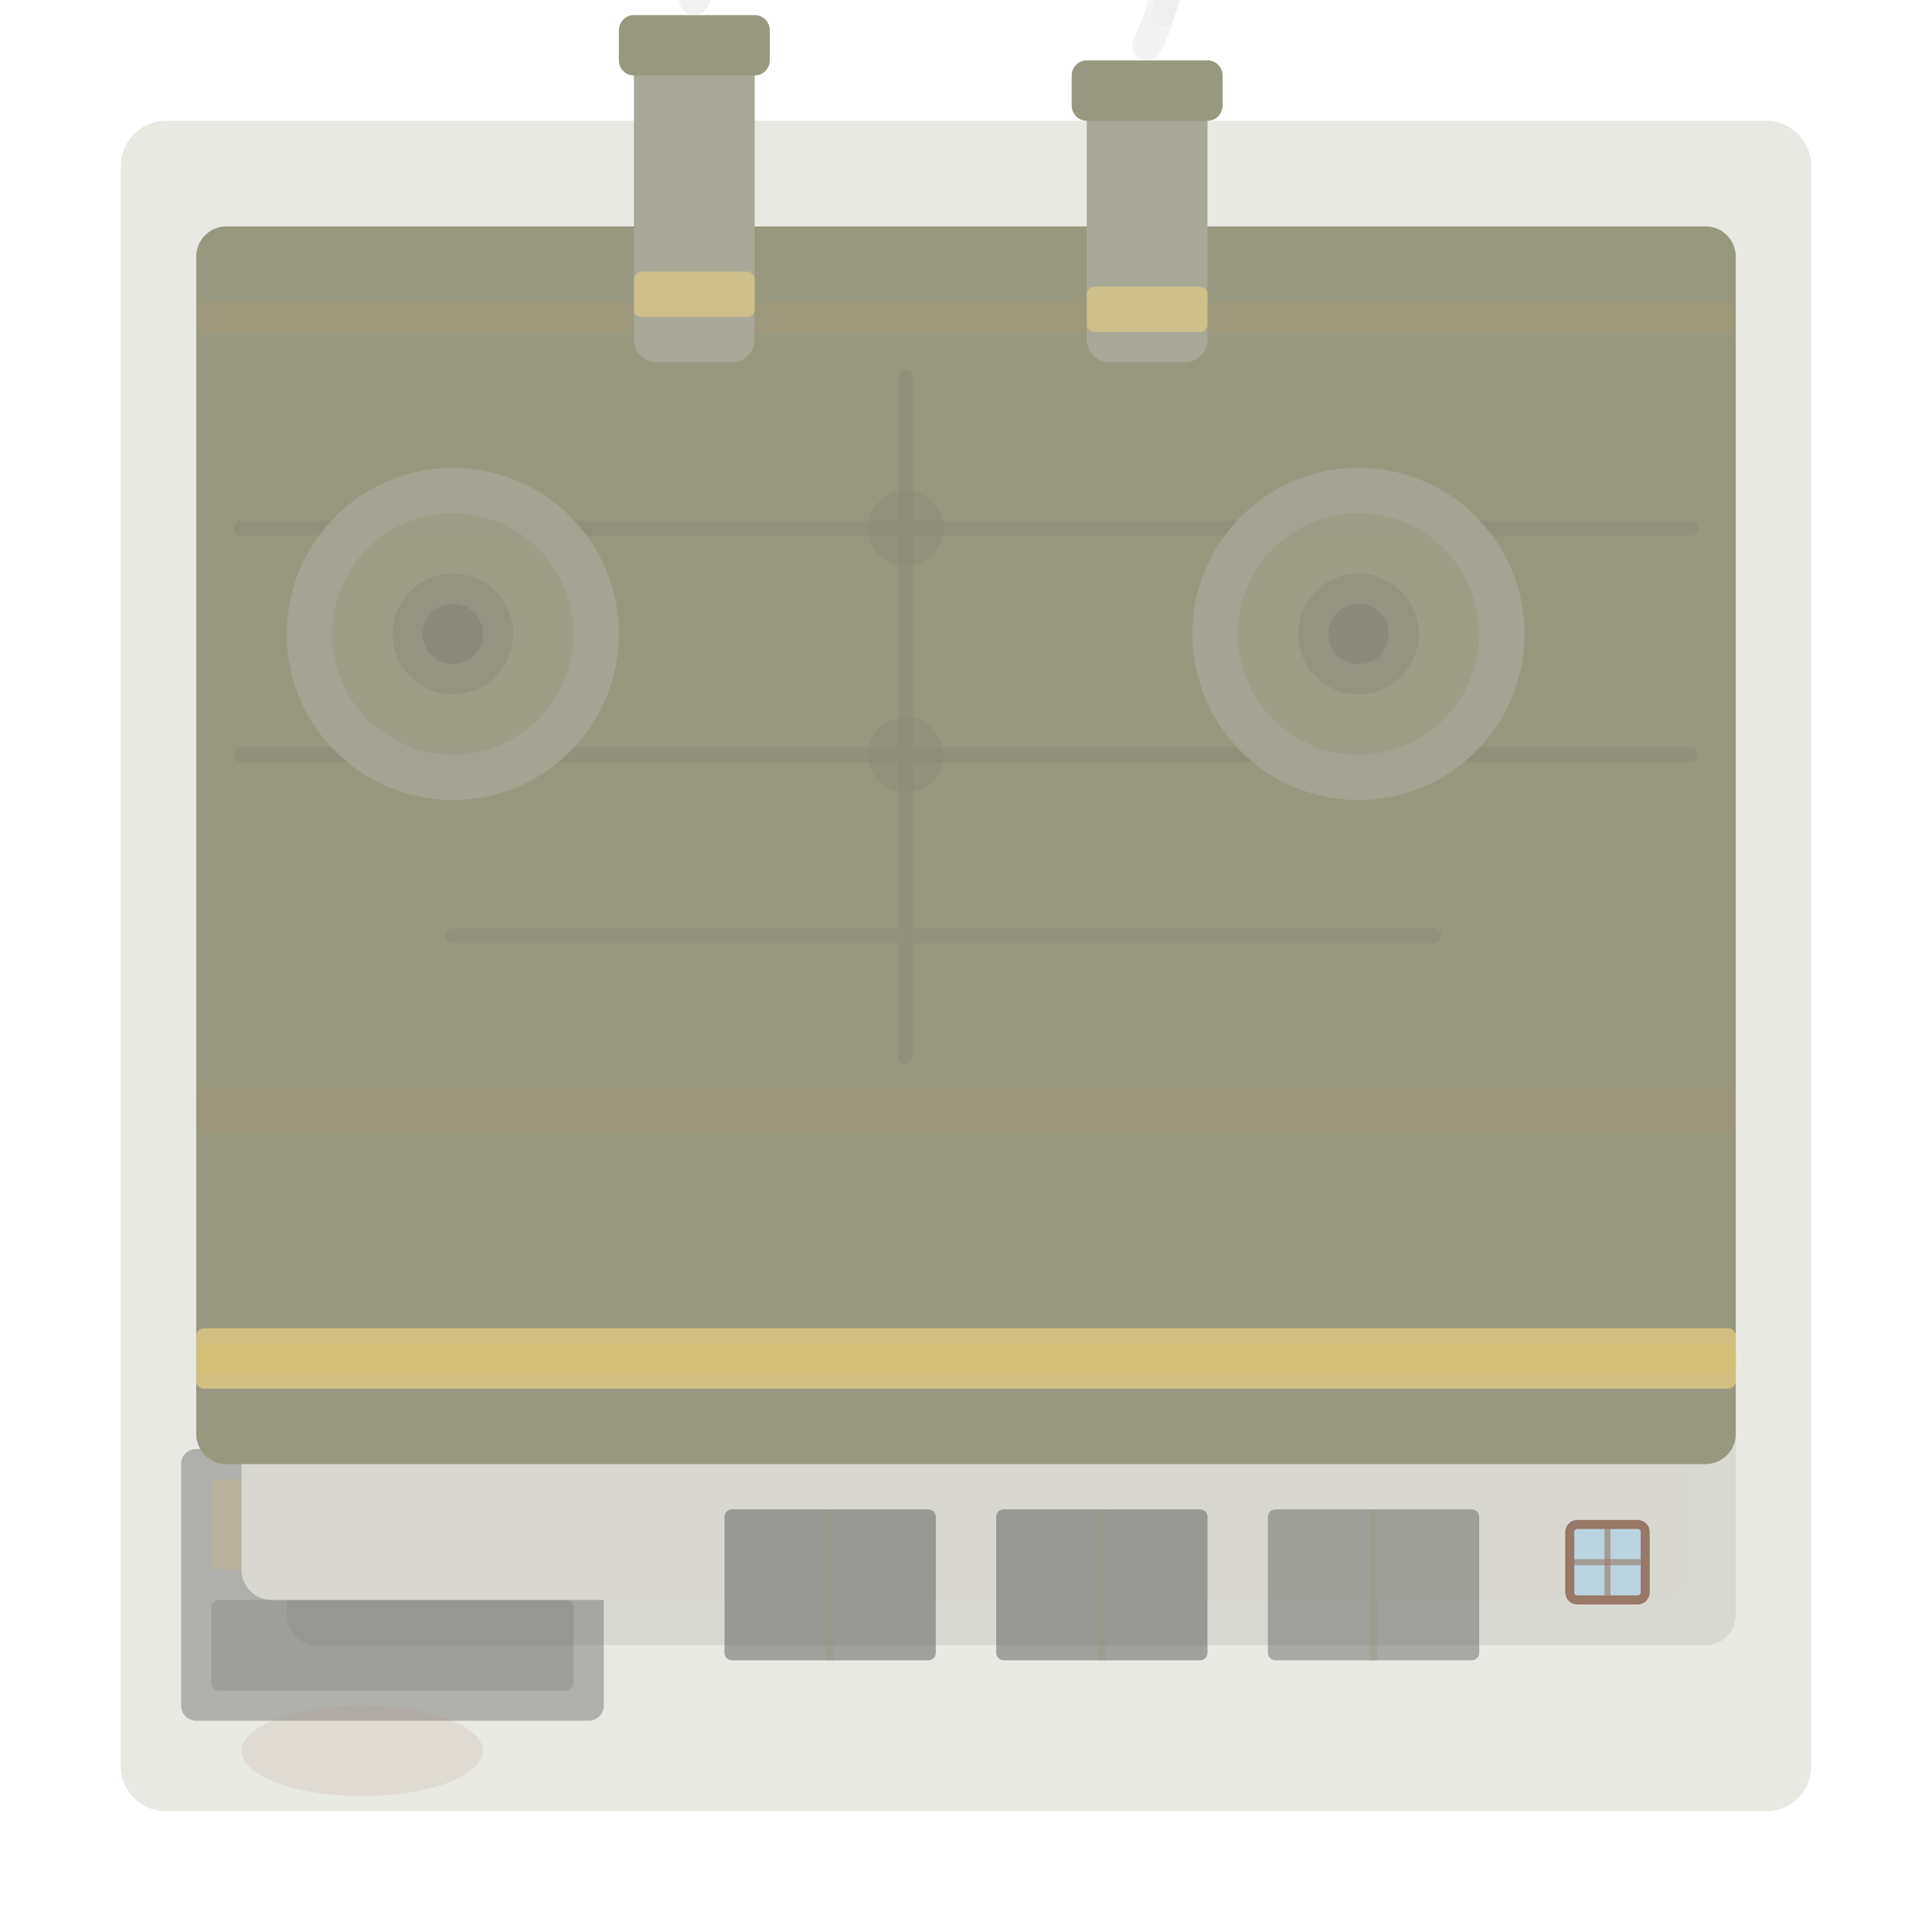
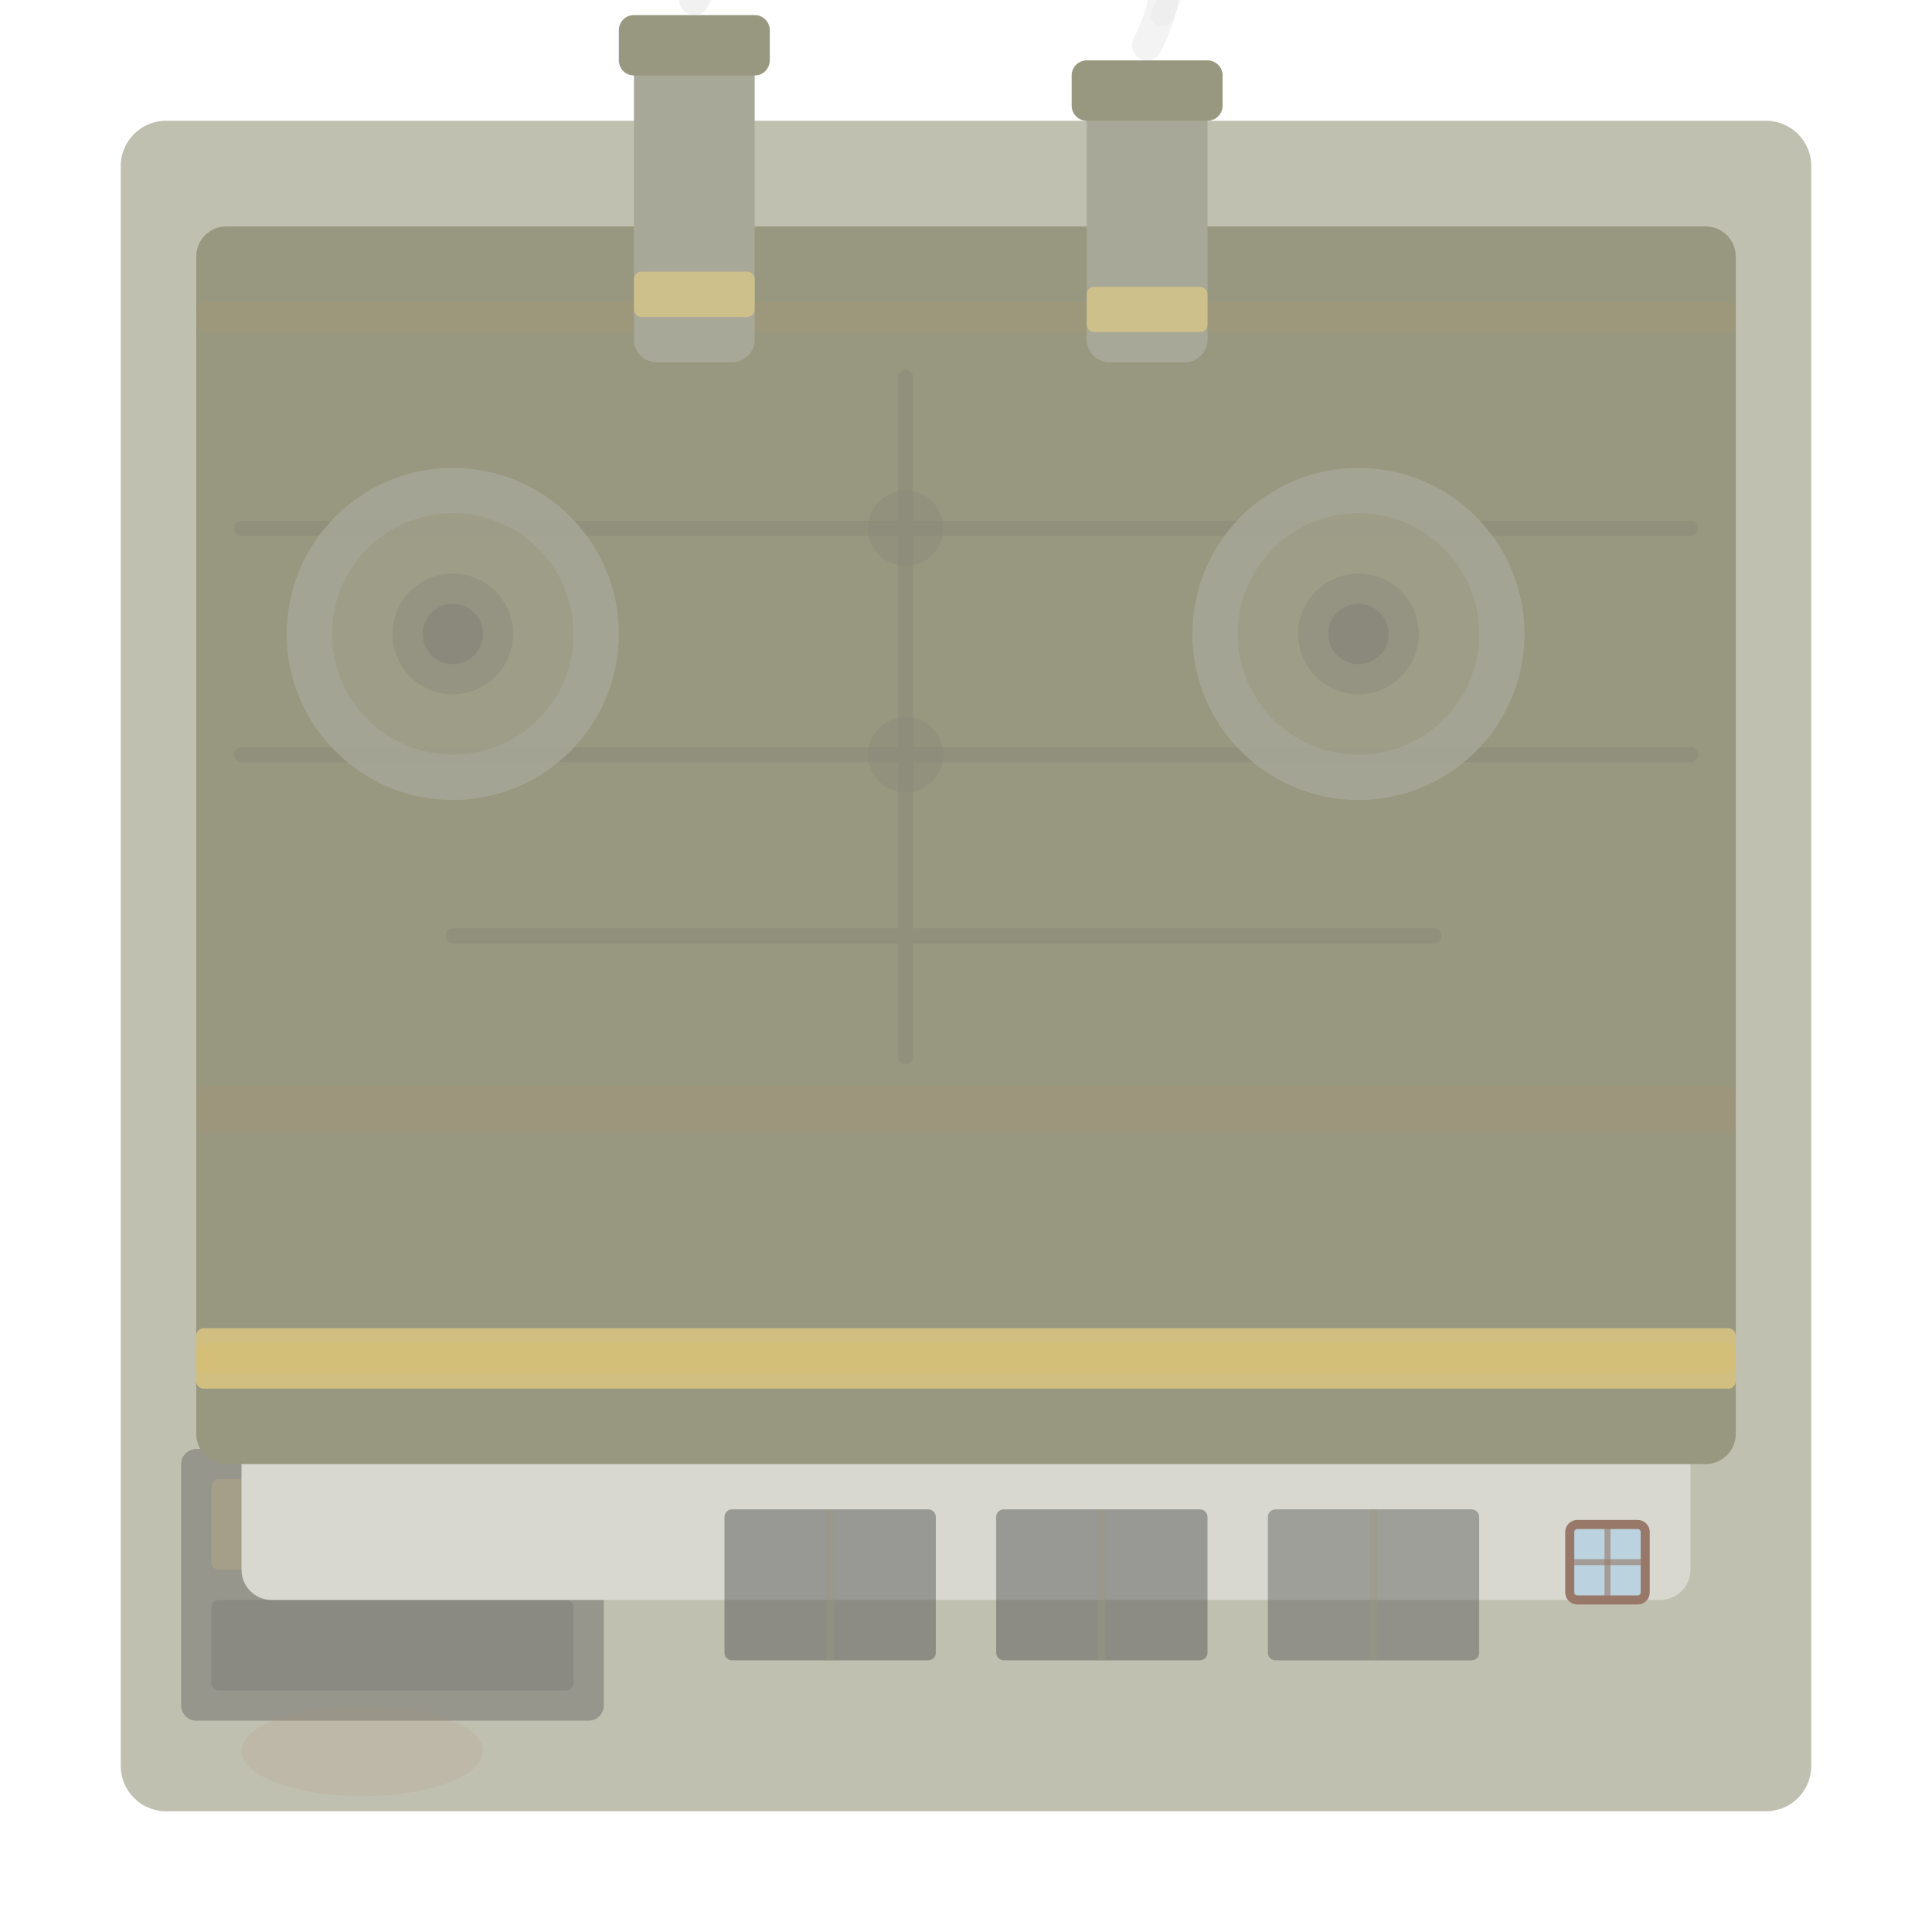
<svg xmlns="http://www.w3.org/2000/svg" viewBox="0 0 128 128">
  <rect x="16" y="18" width="96" height="88" rx="2" fill="#000000" opacity="0.1" transform="translate(3, 3)" />
-   <rect x="8" y="8" width="112" height="112" rx="3" fill="#c0c0b0" opacity="0.35" />
+   <rect x="8" y="8" width="112" height="112" rx="3" fill="#c0c0b0" />
  <rect x="12" y="96" width="28" height="18" rx="1" fill="#585858" opacity="0.4" />
  <rect x="14" y="98" width="11" height="6" rx="0.5" fill="#c8b480" opacity="0.3" />
  <rect x="27" y="98" width="11" height="6" rx="0.5" fill="#c8b480" opacity="0.25" />
  <rect x="14" y="106" width="24" height="6" rx="0.5" fill="#585858" opacity="0.2" />
  <rect x="16" y="18" width="96" height="88" rx="2" fill="#d8d8d0" />
  <rect x="13" y="15" width="102" height="82" rx="2" fill="#989880" />
  <rect x="13" y="88" width="102" height="4" rx="0.5" fill="#e8d080" opacity="0.7" />
  <rect x="13" y="89" width="102" height="2" rx="0.5" fill="#d8c070" opacity="0.5" />
  <g stroke="#8a8878" stroke-width="1" stroke-linecap="round" opacity="0.5">
    <line x1="16" y1="35" x2="112" y2="35" />
    <line x1="16" y1="50" x2="112" y2="50" />
    <line x1="30" y1="62" x2="95" y2="62" />
    <line x1="60" y1="25" x2="60" y2="70" />
  </g>
  <circle cx="60" cy="35" r="2.5" fill="#8a8878" opacity="0.4" />
  <circle cx="60" cy="50" r="2.5" fill="#8a8878" opacity="0.4" />
  <circle cx="30" cy="42" r="11" fill="#a8a898" opacity="0.8" />
  <circle cx="30" cy="42" r="8" fill="#989880" opacity="0.6" />
  <circle cx="30" cy="42" r="4" fill="#8a8878" opacity="0.4" />
  <circle cx="30" cy="42" r="2" fill="#707070" opacity="0.3" />
  <circle cx="90" cy="42" r="11" fill="#a8a898" opacity="0.8" />
  <circle cx="90" cy="42" r="8" fill="#989880" opacity="0.6" />
  <circle cx="90" cy="42" r="4" fill="#8a8878" opacity="0.4" />
  <circle cx="90" cy="42" r="2" fill="#707070" opacity="0.3" />
  <rect x="13" y="72" width="102" height="3" rx="0.5" fill="#b09070" opacity="0.25" />
  <rect x="13" y="20" width="102" height="2" rx="0.5" fill="#b09070" opacity="0.2" />
  <rect x="42" y="2" width="8" height="22" rx="1.5" fill="#a8a898" />
  <rect x="41" y="1" width="10" height="4" rx="1" fill="#989880" />
  <path d="M46 0 Q49 -6 45 -12 Q42 -18 46 -24" fill="none" stroke="#d0d0d0" stroke-width="2" stroke-linecap="round" opacity="0.3" />
  <path d="M47 -2 Q50 -8 47 -13 Q44 -17 48 -20" fill="none" stroke="#d0d0d0" stroke-width="1.5" stroke-linecap="round" opacity="0.2" />
  <rect x="72" y="5" width="8" height="19" rx="1.5" fill="#a8a898" />
  <rect x="71" y="4" width="10" height="4" rx="1" fill="#989880" />
  <path d="M76 3 Q79 -3 75 -8 Q72 -13 76 -18" fill="none" stroke="#d0d0d0" stroke-width="2" stroke-linecap="round" opacity="0.25" />
  <path d="M77 1 Q80 -5 77 -10 Q74 -14 78 -17" fill="none" stroke="#d0d0d0" stroke-width="1.5" stroke-linecap="round" opacity="0.15" />
  <rect x="42" y="18" width="8" height="3" rx="0.5" fill="#e8d080" opacity="0.6" />
  <rect x="72" y="19" width="8" height="3" rx="0.5" fill="#e8d080" opacity="0.6" />
  <rect x="48" y="100" width="14" height="10" rx="0.5" fill="#585858" opacity="0.5" />
  <line x1="55" y1="100" x2="55" y2="110" stroke="#989880" stroke-width="0.5" opacity="0.4" />
  <rect x="66" y="100" width="14" height="10" rx="0.5" fill="#585858" opacity="0.5" />
  <line x1="73" y1="100" x2="73" y2="110" stroke="#989880" stroke-width="0.5" opacity="0.4" />
  <rect x="84" y="100" width="14" height="10" rx="0.5" fill="#585858" opacity="0.45" />
  <line x1="91" y1="100" x2="91" y2="110" stroke="#989880" stroke-width="0.5" opacity="0.4" />
  <rect x="104" y="101" width="5" height="5" rx="0.5" fill="#a8d0e8" opacity="0.6" />
  <rect x="104" y="101" width="5" height="5" rx="0.5" fill="none" stroke="#987868" stroke-width="0.6" />
  <line x1="106.5" y1="101" x2="106.5" y2="106" stroke="#987868" stroke-width="0.4" opacity="0.6" />
  <line x1="104" y1="103.5" x2="109" y2="103.5" stroke="#987868" stroke-width="0.4" opacity="0.6" />
  <ellipse cx="24" cy="116" rx="8" ry="3" fill="#b09070" opacity="0.15" />
</svg>
